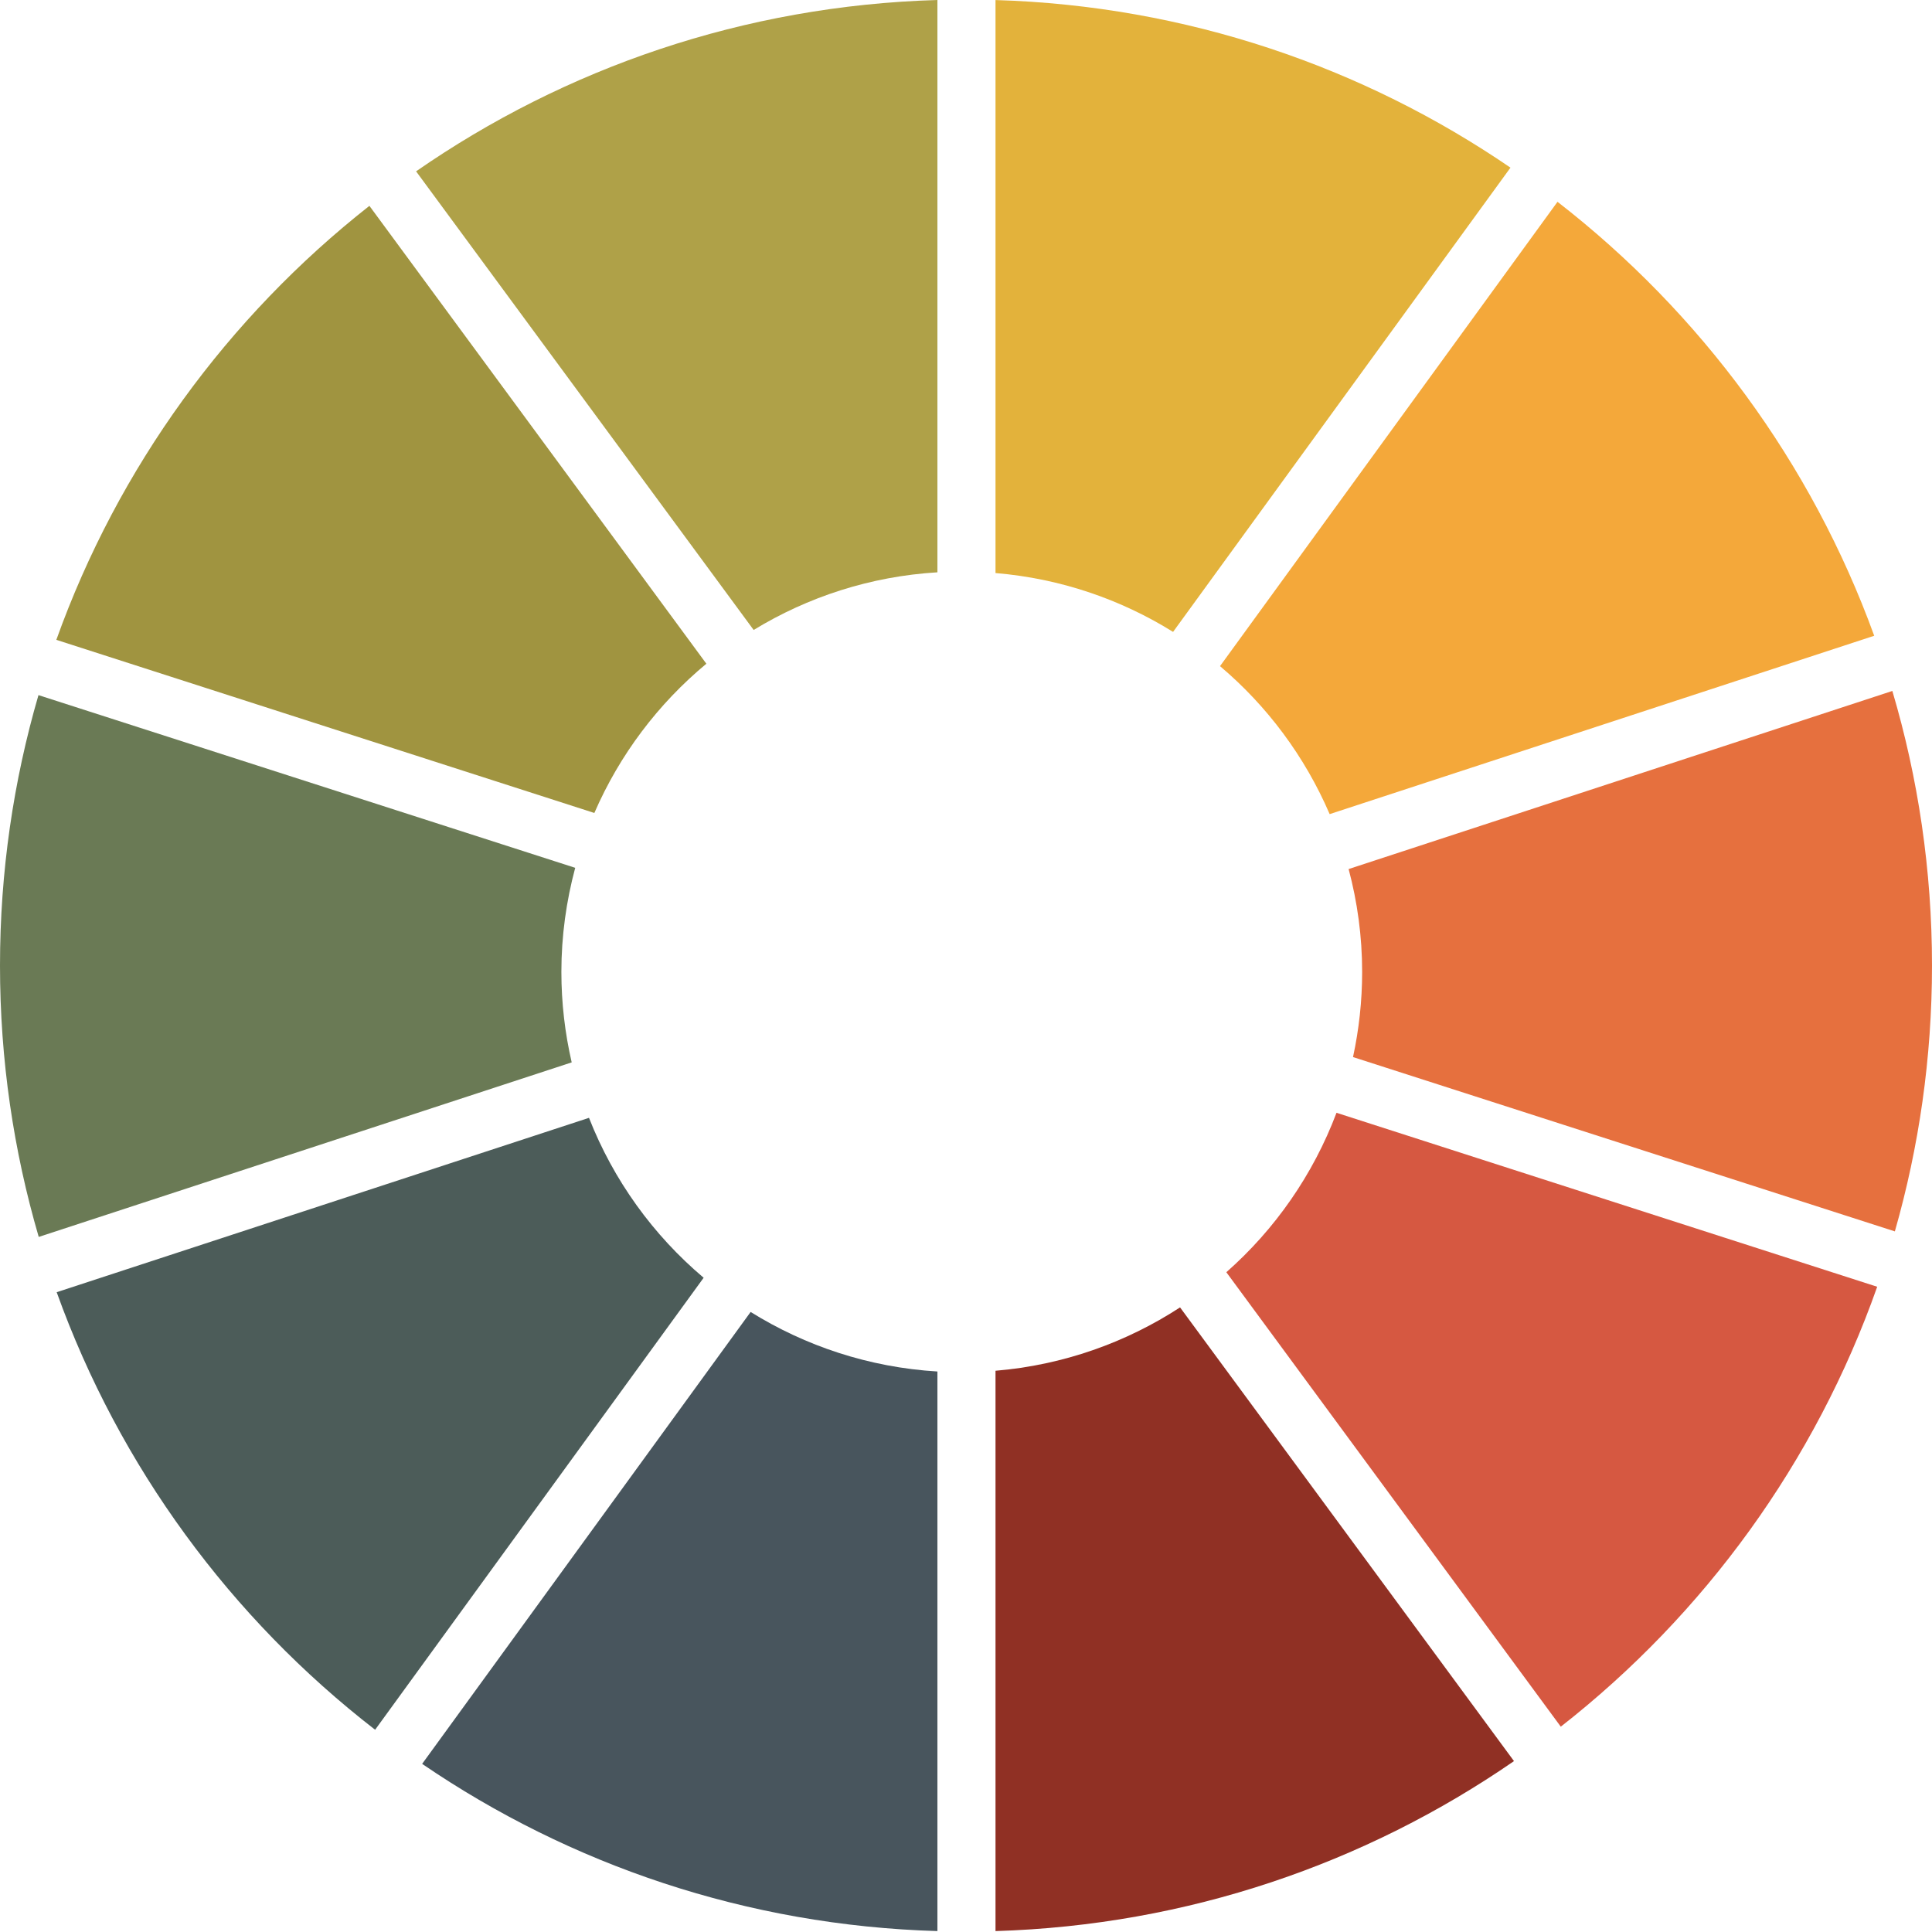
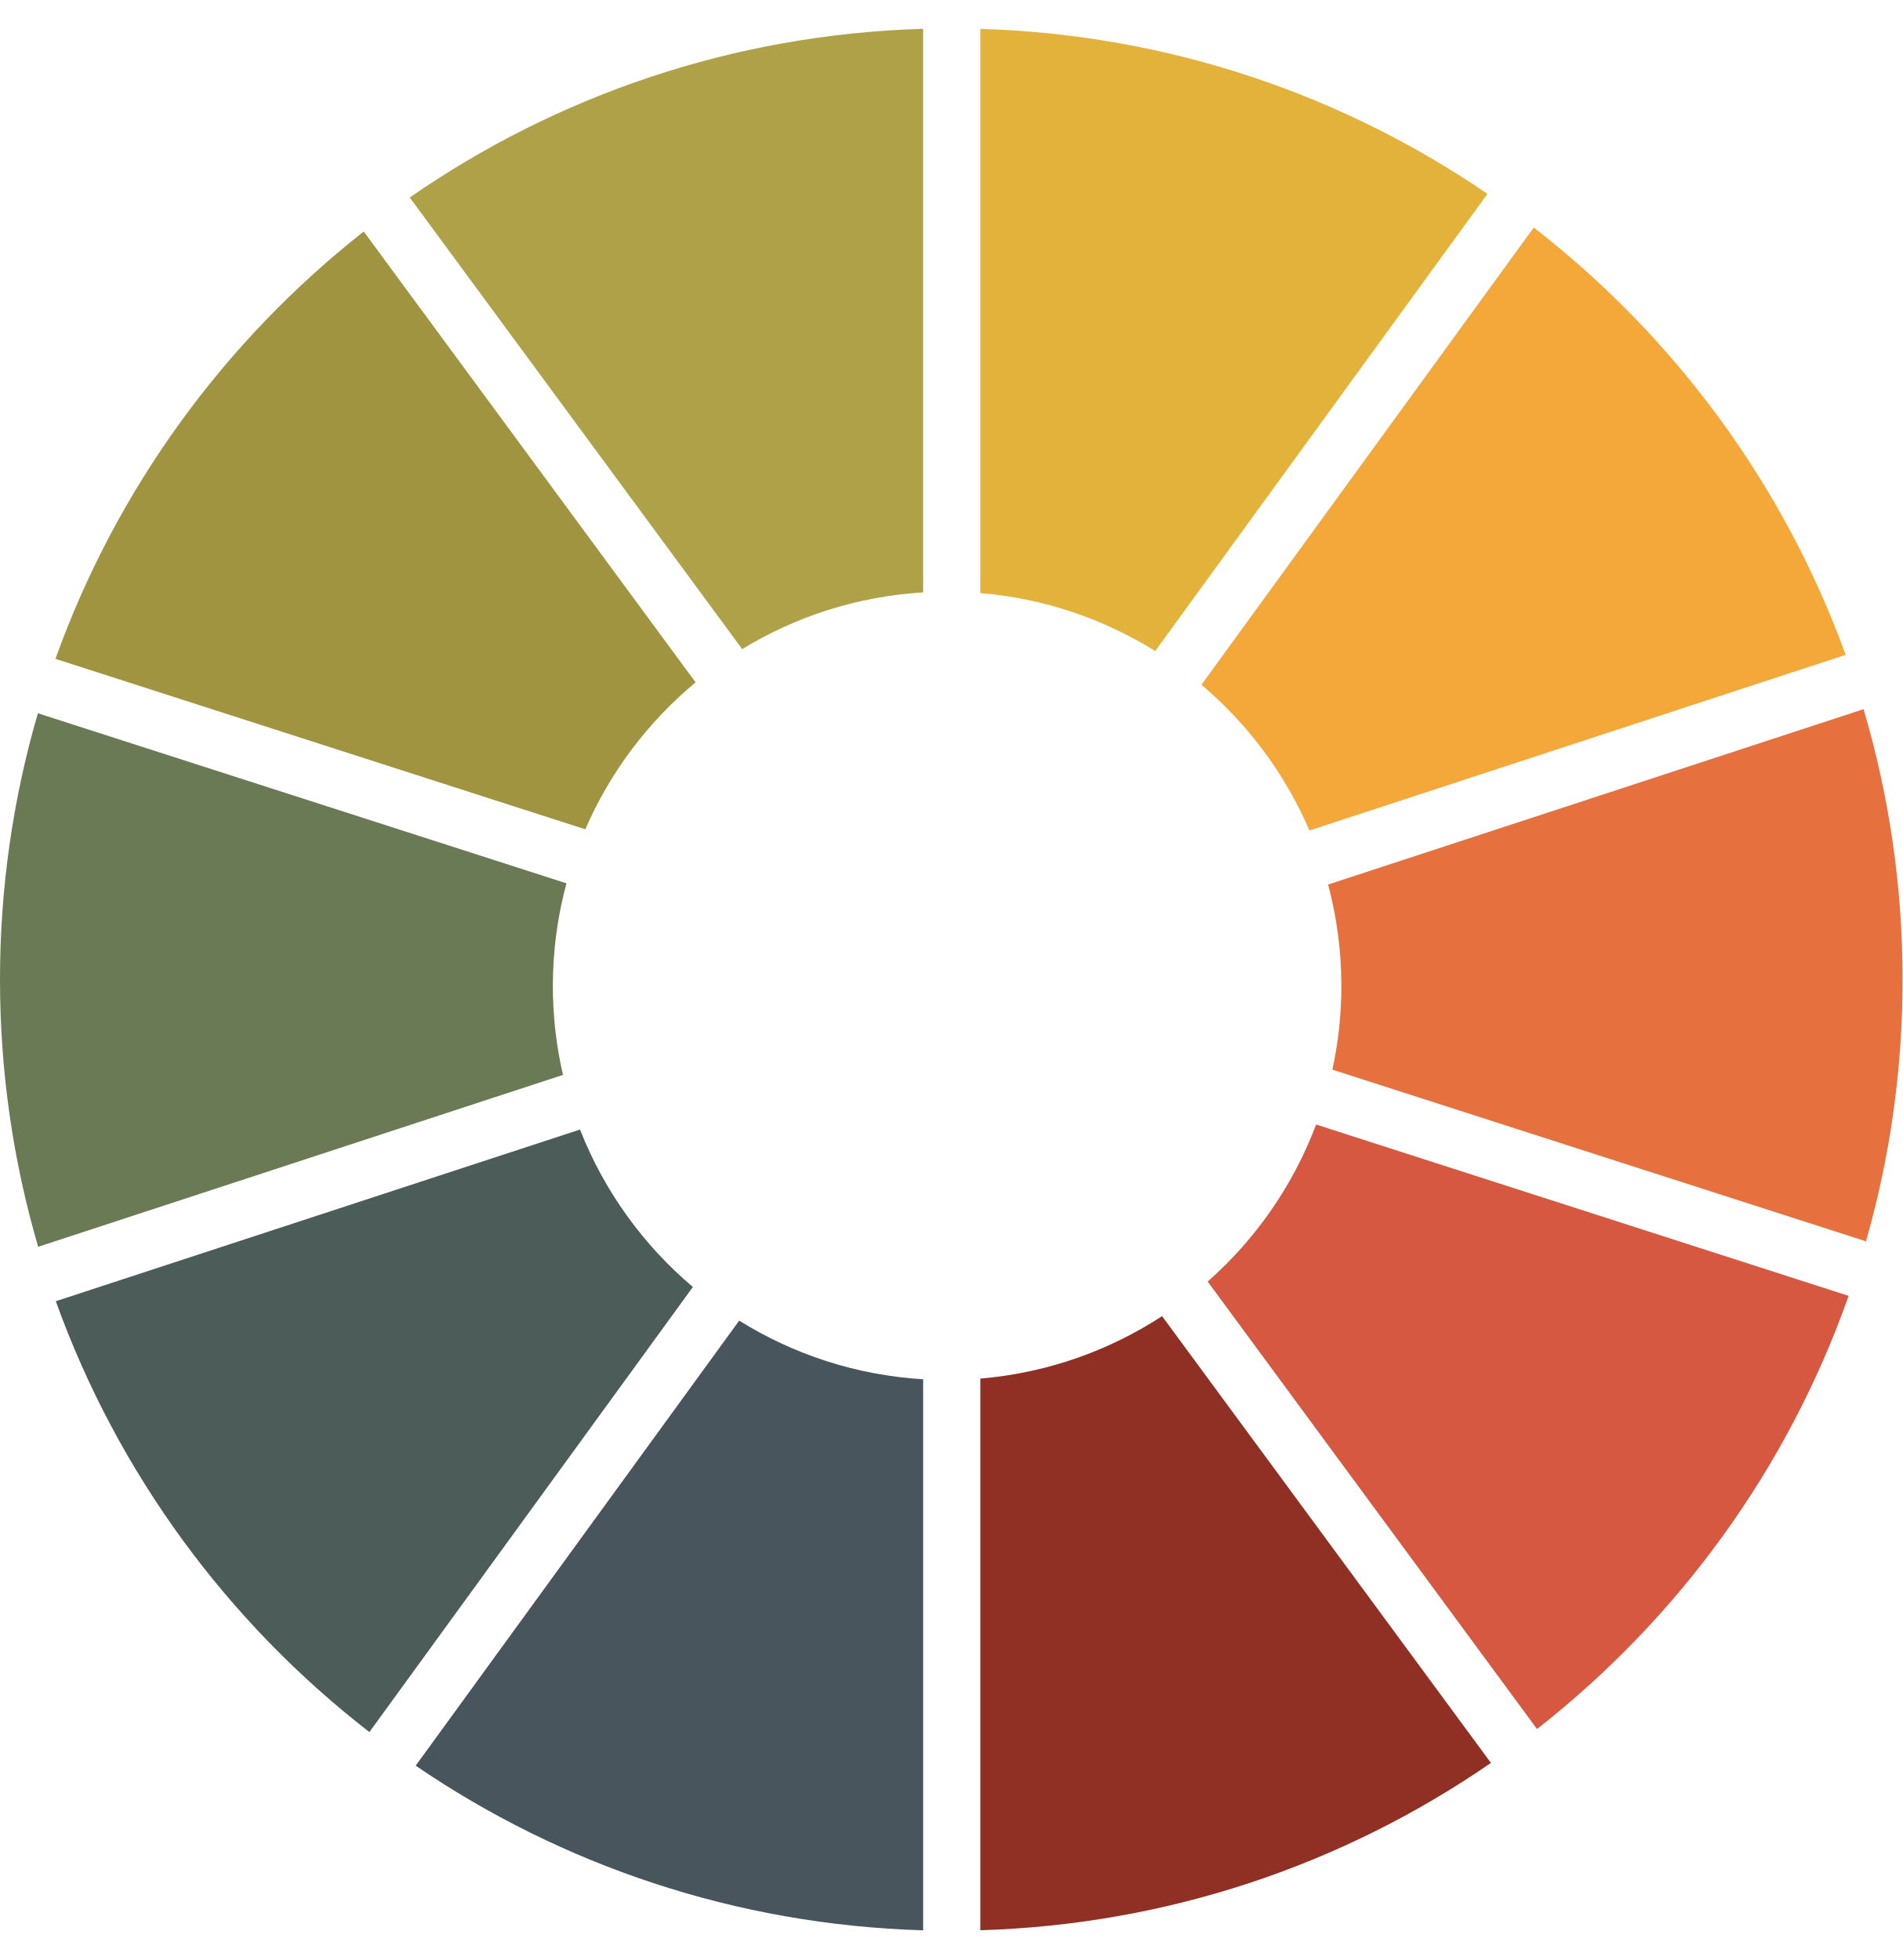
- <svg xmlns="http://www.w3.org/2000/svg" width="44" height="44" viewBox="0 0 44 44">
-   <g fill="none" fill-rule="evenodd">
-     <path fill="#6A7A55" d="M0,21.99 C0,24.136 0.309,26.21 0.882,28.17 L13.02,24.195 C12.867,23.533 12.785,22.843 12.785,22.134 C12.785,21.314 12.897,20.52 13.1,19.764 L0.876,15.831 C0.307,17.785 0,19.852 0,21.99" />
-     <path fill="#A09440" d="M16.087,15.116 L8.413,4.688 C5.189,7.223 2.692,10.639 1.283,14.572 L13.536,18.515 C14.111,17.189 14.99,16.026 16.087,15.116" />
-     <path fill="#AFA148" d="M21.349,13.034 L21.349,0 C16.944,0.128 12.864,1.552 9.476,3.902 L17.164,14.347 C18.397,13.595 19.822,13.126 21.349,13.034" />
-     <path fill="#4C5C59" d="M13.414,25.458 L1.291,29.429 C2.72,33.407 5.262,36.854 8.543,39.394 L16.025,29.1 C14.876,28.13 13.972,26.881 13.414,25.458" />
-     <path fill="#48555D" d="M9.614,40.171 C12.975,42.465 17.003,43.853 21.349,43.979 L21.349,31.235 C19.793,31.141 18.344,30.656 17.095,29.879 L9.614,40.171" />
-     <path fill="#E3B23B" d="M34.4,3.818 C31.042,1.522 27.016,0.131 22.672,0.001 L22.672,13.051 C24.148,13.174 25.523,13.649 26.716,14.391 L34.4,3.818" />
-     <path fill="#903024" d="M22.672,31.218 L22.672,43.979 C27.05,43.847 31.105,42.436 34.48,40.108 L26.875,29.775 C25.646,30.575 24.214,31.089 22.672,31.218" />
-     <path fill="#D65841" d="M27.929,28.974 L35.546,39.324 C38.817,36.764 41.344,33.298 42.752,29.305 L30.438,25.343 C29.906,26.752 29.039,27.996 27.929,28.974" />
-     <path fill="#E6703E" d="M44,21.99 C44,19.817 43.684,17.718 43.097,15.736 L30.714,19.792 C30.913,20.539 31.022,21.324 31.022,22.134 C31.022,22.8 30.949,23.449 30.814,24.074 L43.154,28.044 C43.704,26.12 44,24.09 44,21.99" />
-     <path fill="#F4A83A" d="M30.282,18.541 L42.684,14.479 C41.252,10.536 38.725,7.119 35.471,4.596 L27.785,15.171 C28.859,16.078 29.719,17.231 30.282,18.541" />
+ <svg xmlns="http://www.w3.org/2000/svg" width="33" height="34" viewBox="0 0 33 34">
+   <g fill="none" fill-rule="evenodd" transform="translate(0 .5)">
+     <path fill="#6A7A55" d="M0,16.492 C0,18.102 0.232,19.657 0.662,21.128 L9.765,18.146 C9.65,17.65 9.589,17.132 9.589,16.601 C9.589,15.986 9.672,15.39 9.825,14.823 L0.657,11.873 C0.23,13.339 0,14.889 0,16.492" />
+     <path fill="#A09440" d="M12.065,11.337 L6.309,3.516 C3.892,5.417 2.019,7.979 0.962,10.929 L10.152,13.886 C10.583,12.892 11.242,12.02 12.065,11.337" />
+     <path fill="#AFA148" d="M16.012,9.776 L16.012,0 C12.708,0.096 9.648,1.164 7.107,2.926 L12.873,10.76 C13.798,10.196 14.866,9.845 16.012,9.776" />
+     <path fill="#4C5C59" d="M10.06,19.094 L0.968,22.072 C2.04,25.055 3.947,27.641 6.407,29.546 L12.018,21.825 C11.157,21.098 10.479,20.161 10.06,19.094" />
+     <path fill="#48555D" d="M7.21,30.129 C9.731,31.849 12.752,32.89 16.012,32.985 L16.012,23.426 C14.845,23.356 13.758,22.992 12.821,22.409 L7.21,30.129" />
+     <path fill="#E3B23B" d="M25.8,2.863 C23.282,1.141 20.262,0.098 17.004,0.001 L17.004,9.788 C18.111,9.88 19.142,10.237 20.037,10.793 L25.8,2.863" />
+     <path fill="#903024" d="M17.004,23.414 L17.004,32.984 C20.287,32.885 23.329,31.827 25.86,30.081 L20.156,22.331 C19.235,22.931 18.161,23.317 17.004,23.414" />
+     <path fill="#D65841" d="M20.947,21.731 L26.659,29.493 C29.113,27.573 31.008,24.974 32.064,21.979 L22.828,19.007 C22.43,20.064 21.779,20.997 20.947,21.731" />
+     <path fill="#E6703E" d="M33,16.492 C33,14.863 32.763,13.289 32.323,11.802 L23.036,14.844 C23.185,15.405 23.266,15.993 23.266,16.601 C23.266,17.1 23.212,17.587 23.11,18.055 L32.365,21.033 C32.778,19.59 33,18.067 33,16.492" />
+     <path fill="#F4A83A" d="M22.712,13.906 L32.013,10.859 C30.939,7.902 29.044,5.34 26.603,3.447 L20.839,11.378 C21.645,12.059 22.289,12.923 22.712,13.906" />
  </g>
</svg>
